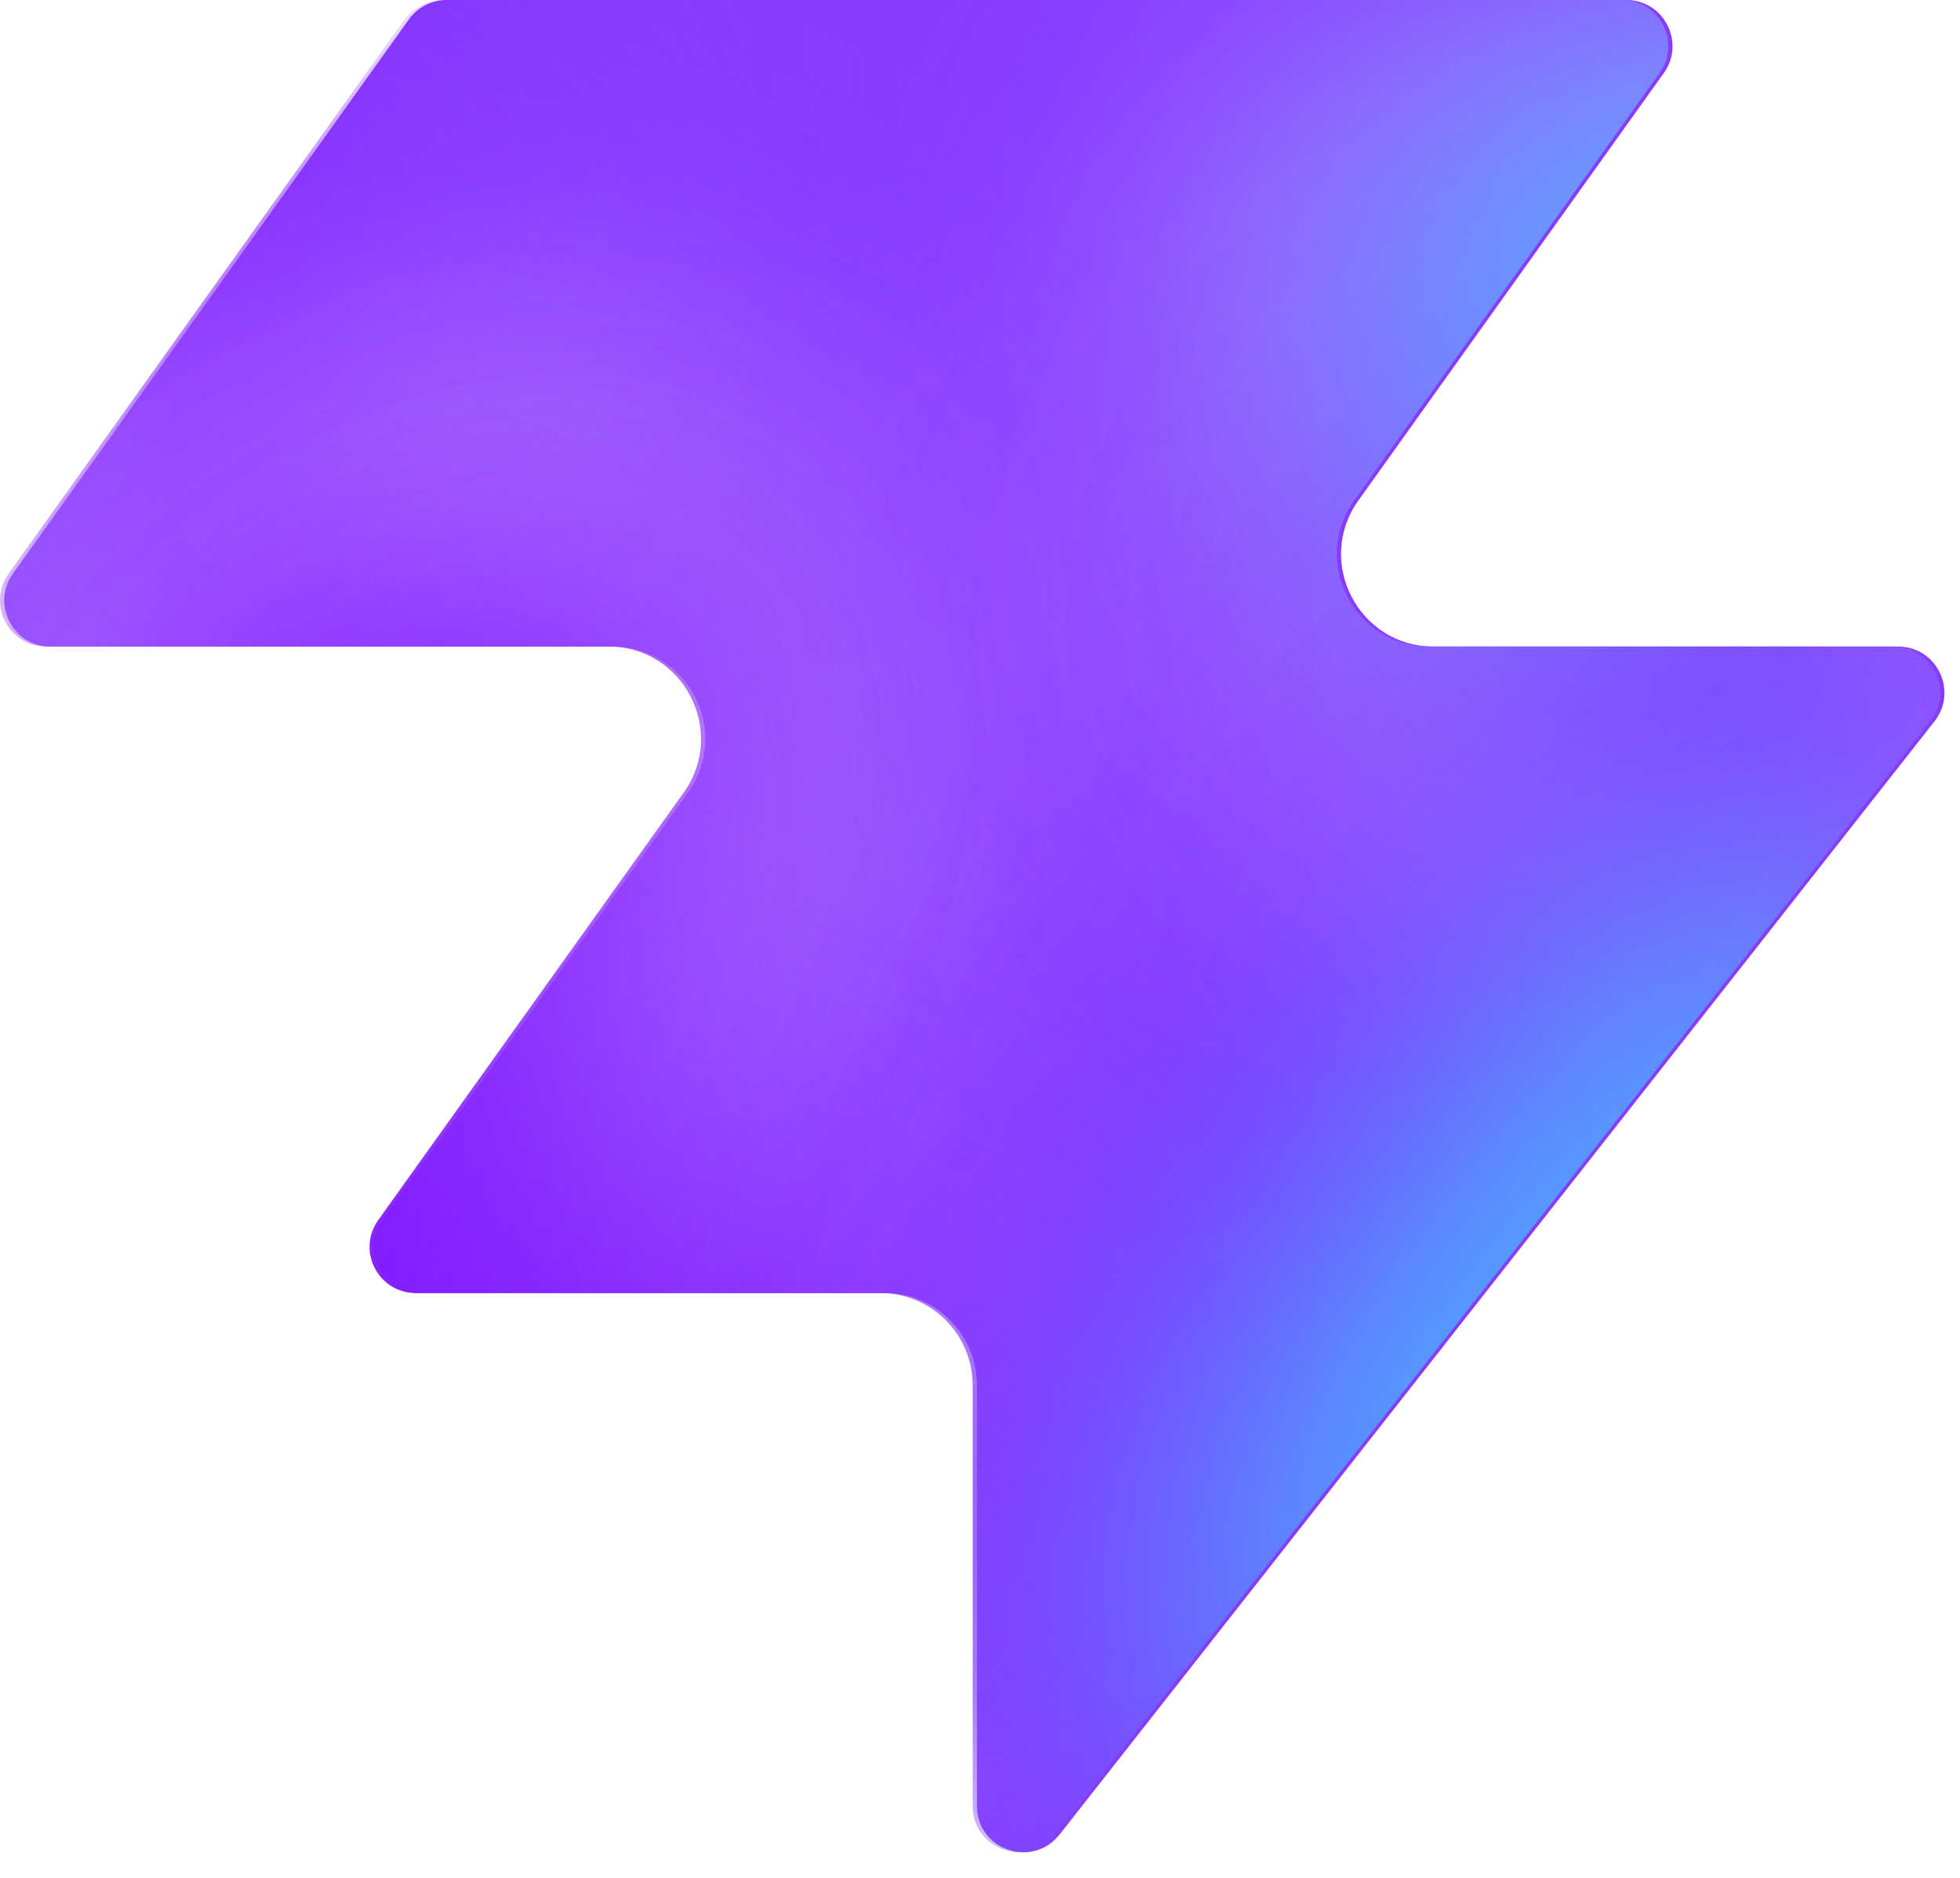
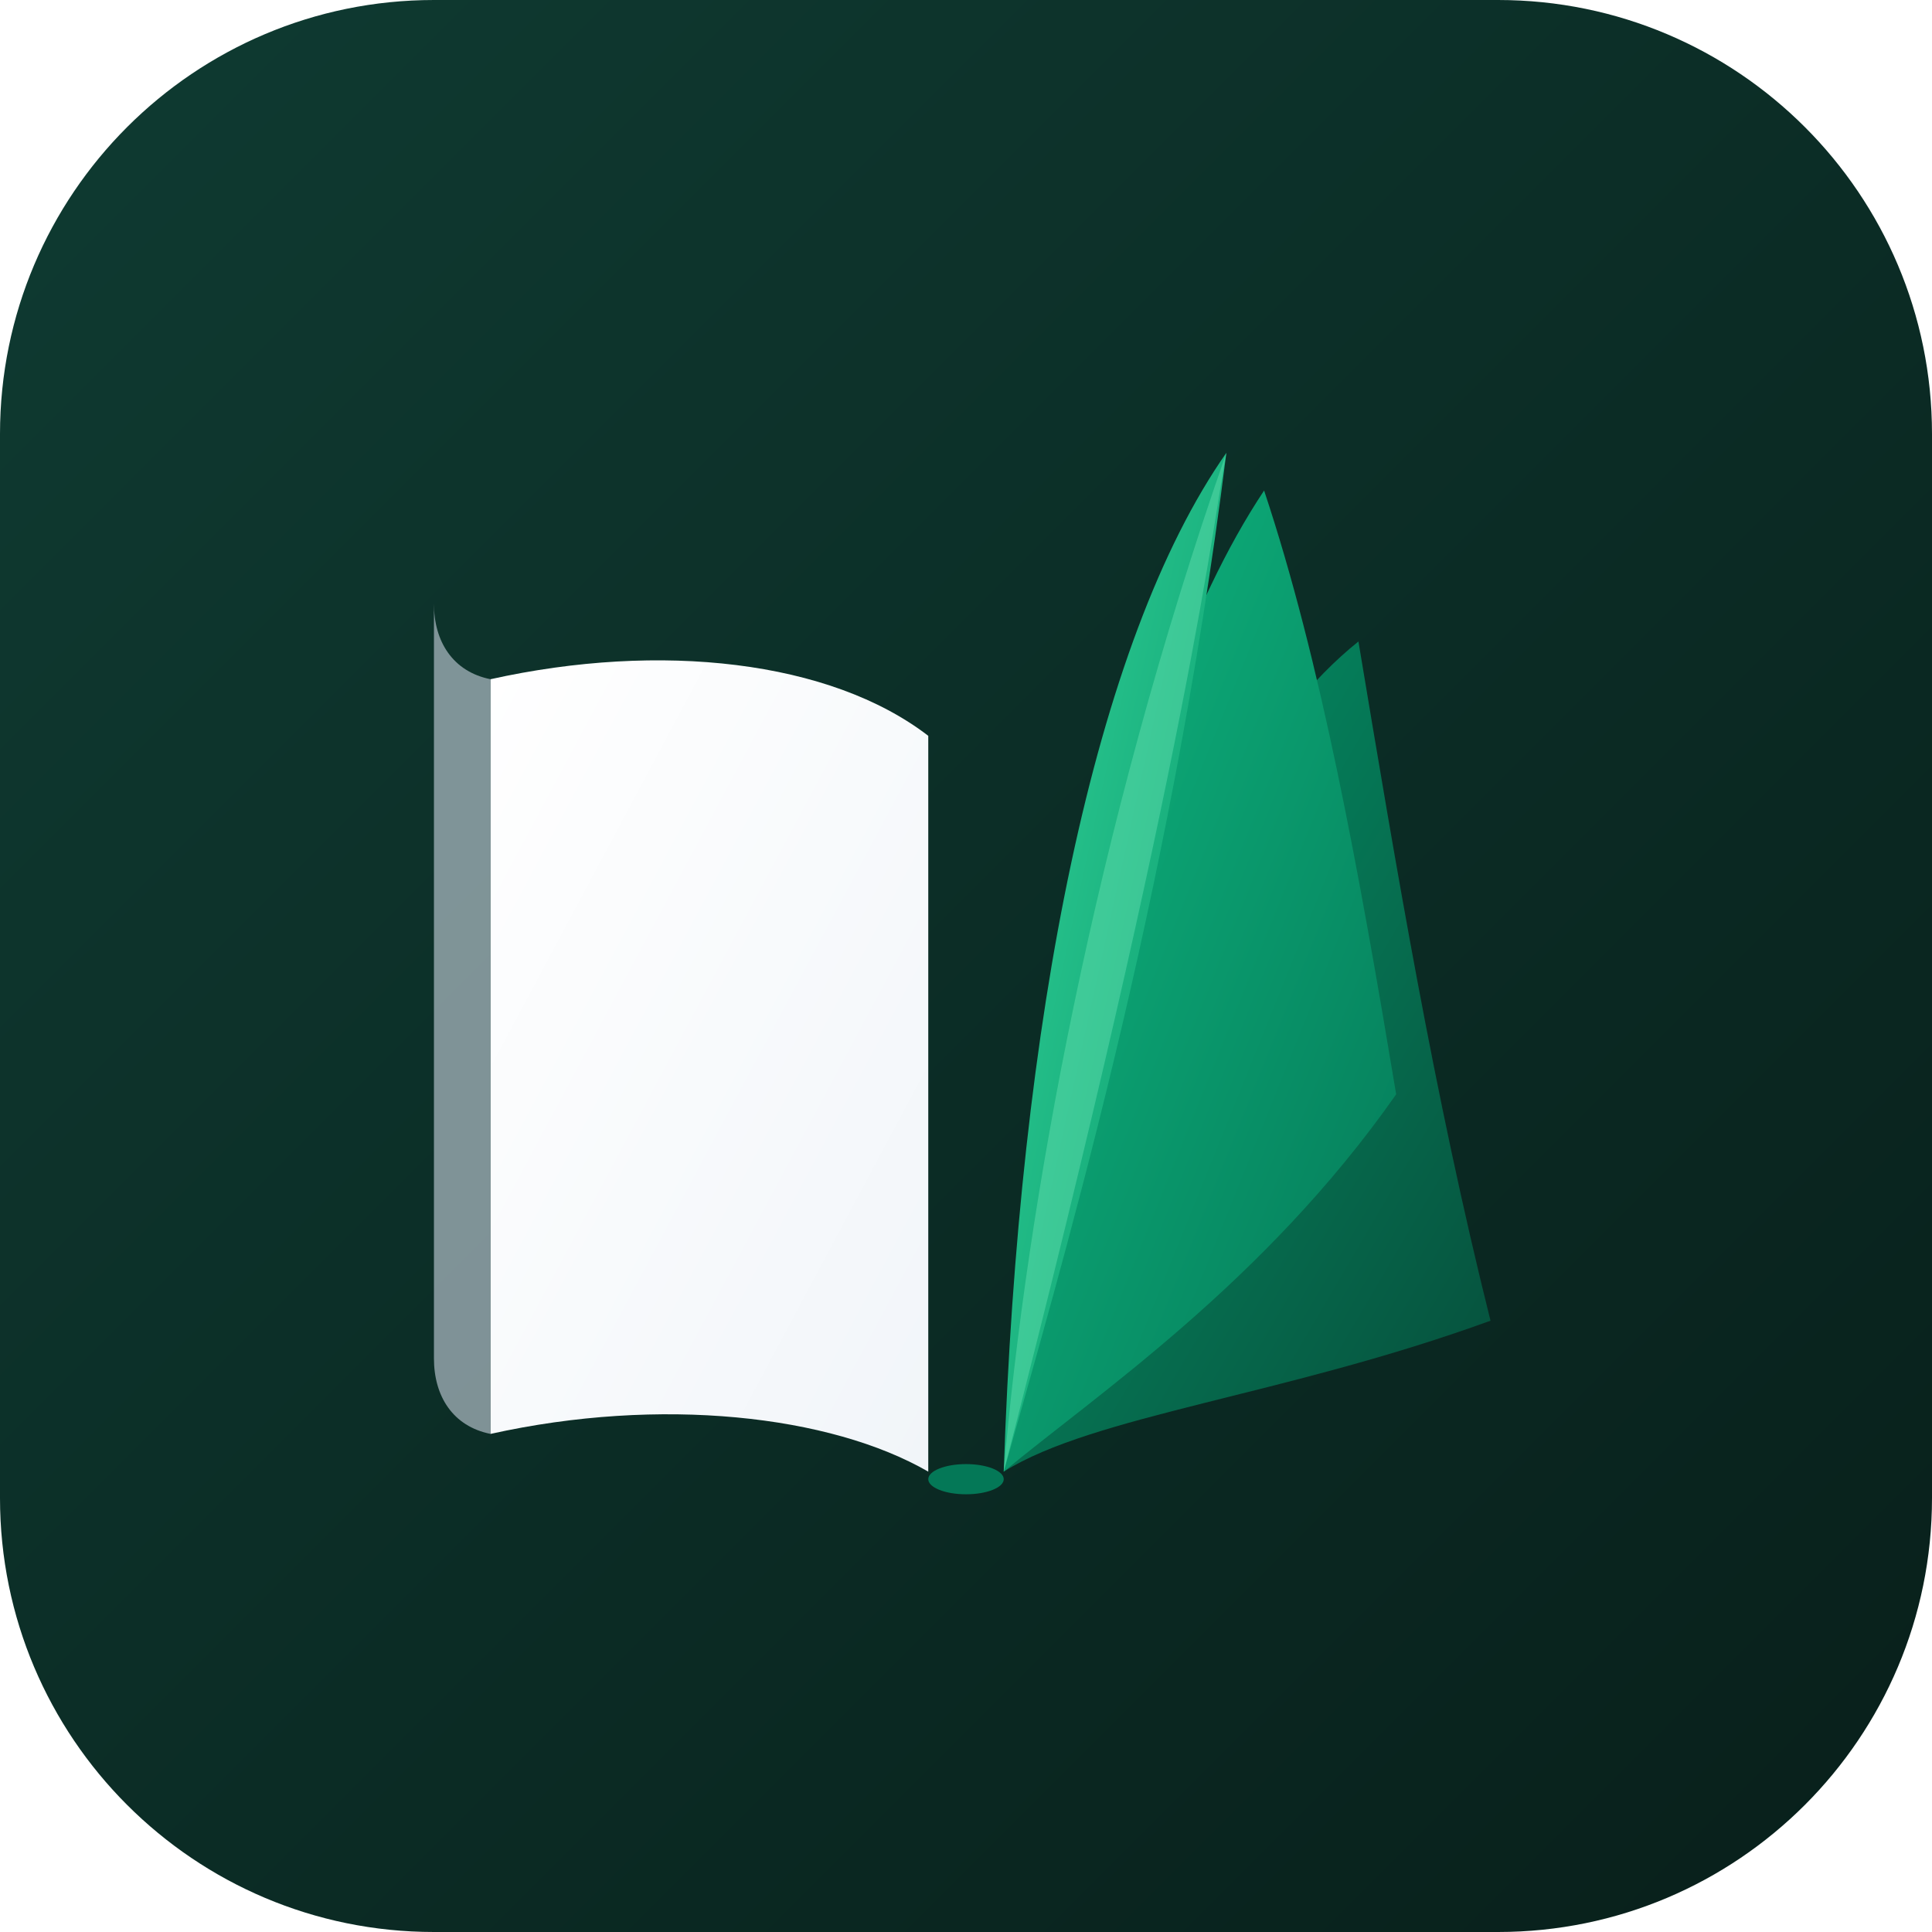
- <svg xmlns="http://www.w3.org/2000/svg" width="48" height="46" fill="none" viewBox="0 0 48 46">
-   <path fill="#863bff" d="M25.946 44.938c-.664.845-2.021.375-2.021-.698V33.937a2.26 2.26 0 0 0-2.262-2.262H10.287c-.92 0-1.456-1.04-.92-1.788l7.48-10.471c1.07-1.497 0-3.578-1.842-3.578H1.237c-.92 0-1.456-1.04-.92-1.788L10.013.474c.214-.297.556-.474.92-.474h28.894c.92 0 1.456 1.04.92 1.788l-7.48 10.471c-1.07 1.498 0 3.579 1.842 3.579h11.377c.943 0 1.473 1.088.89 1.83L25.947 44.94z" style="fill:#863bff;fill:color(display-p3 .525 .23 1);fill-opacity:1" />
-   <mask id="a" width="48" height="46" x="0" y="0" maskUnits="userSpaceOnUse" style="mask-type:alpha">
-     <path fill="#000" d="M25.842 44.938c-.664.844-2.021.375-2.021-.698V33.937a2.26 2.26 0 0 0-2.262-2.262H10.183c-.92 0-1.456-1.04-.92-1.788l7.48-10.471c1.07-1.498 0-3.579-1.842-3.579H1.133c-.92 0-1.456-1.04-.92-1.787L9.91.473c.214-.297.556-.474.92-.474h28.894c.92 0 1.456 1.04.92 1.788l-7.48 10.471c-1.07 1.498 0 3.578 1.842 3.578h11.377c.943 0 1.473 1.088.89 1.832L25.843 44.94z" style="fill:#000;fill-opacity:1" />
-   </mask>
-   <g mask="url(#a)">
-     <g filter="url(#b)">
-       <ellipse cx="5.508" cy="14.704" fill="#ede6ff" rx="5.508" ry="14.704" style="fill:#ede6ff;fill:color(display-p3 .927 .903 1);fill-opacity:1" transform="matrix(.00324 1 1 -.00324 -4.47 31.516)" />
-     </g>
-     <g filter="url(#c)">
-       <ellipse cx="10.399" cy="29.851" fill="#ede6ff" rx="10.399" ry="29.851" style="fill:#ede6ff;fill:color(display-p3 .927 .903 1);fill-opacity:1" transform="matrix(.00324 1 1 -.00324 -39.328 7.883)" />
-     </g>
-     <g filter="url(#d)">
-       <ellipse cx="5.508" cy="30.487" fill="#7e14ff" rx="5.508" ry="30.487" style="fill:#7e14ff;fill:color(display-p3 .492 .077 1);fill-opacity:1" transform="rotate(89.814 -25.913 -14.639)scale(1 -1)" />
-     </g>
-     <g filter="url(#e)">
-       <ellipse cx="5.508" cy="30.599" fill="#7e14ff" rx="5.508" ry="30.599" style="fill:#7e14ff;fill:color(display-p3 .492 .077 1);fill-opacity:1" transform="rotate(89.814 -32.644 -3.334)scale(1 -1)" />
-     </g>
-     <g filter="url(#f)">
-       <ellipse cx="5.508" cy="30.599" fill="#7e14ff" rx="5.508" ry="30.599" style="fill:#7e14ff;fill:color(display-p3 .492 .077 1);fill-opacity:1" transform="matrix(.00324 1 1 -.00324 -34.34 30.47)" />
-     </g>
-     <g filter="url(#g)">
-       <ellipse cx="14.072" cy="22.078" fill="#ede6ff" rx="14.072" ry="22.078" style="fill:#ede6ff;fill:color(display-p3 .927 .903 1);fill-opacity:1" transform="rotate(93.35 24.506 48.493)scale(-1 1)" />
-     </g>
-     <g filter="url(#h)">
-       <ellipse cx="3.47" cy="21.501" fill="#7e14ff" rx="3.47" ry="21.501" style="fill:#7e14ff;fill:color(display-p3 .492 .077 1);fill-opacity:1" transform="rotate(89.009 28.708 47.59)scale(-1 1)" />
-     </g>
-     <g filter="url(#i)">
-       <ellipse cx="3.47" cy="21.501" fill="#7e14ff" rx="3.47" ry="21.501" style="fill:#7e14ff;fill:color(display-p3 .492 .077 1);fill-opacity:1" transform="rotate(89.009 28.708 47.59)scale(-1 1)" />
-     </g>
-     <g filter="url(#j)">
-       <ellipse cx=".387" cy="8.972" fill="#7e14ff" rx="4.407" ry="29.108" style="fill:#7e14ff;fill:color(display-p3 .492 .077 1);fill-opacity:1" transform="rotate(39.51 .387 8.972)" />
-     </g>
-     <g filter="url(#k)">
-       <ellipse cx="47.523" cy="-6.092" fill="#7e14ff" rx="4.407" ry="29.108" style="fill:#7e14ff;fill:color(display-p3 .492 .077 1);fill-opacity:1" transform="rotate(37.892 47.523 -6.092)" />
-     </g>
-     <g filter="url(#l)">
-       <ellipse cx="41.412" cy="6.333" fill="#47bfff" rx="5.971" ry="9.665" style="fill:#47bfff;fill:color(display-p3 .28 .748 1);fill-opacity:1" transform="rotate(37.892 41.412 6.333)" />
-     </g>
-     <g filter="url(#m)">
-       <ellipse cx="-1.879" cy="38.332" fill="#7e14ff" rx="4.407" ry="29.108" style="fill:#7e14ff;fill:color(display-p3 .492 .077 1);fill-opacity:1" transform="rotate(37.892 -1.88 38.332)" />
-     </g>
-     <g filter="url(#n)">
-       <ellipse cx="-1.879" cy="38.332" fill="#7e14ff" rx="4.407" ry="29.108" style="fill:#7e14ff;fill:color(display-p3 .492 .077 1);fill-opacity:1" transform="rotate(37.892 -1.88 38.332)" />
-     </g>
-     <g filter="url(#o)">
-       <ellipse cx="35.651" cy="29.907" fill="#7e14ff" rx="4.407" ry="29.108" style="fill:#7e14ff;fill:color(display-p3 .492 .077 1);fill-opacity:1" transform="rotate(37.892 35.651 29.907)" />
-     </g>
-     <g filter="url(#p)">
-       <ellipse cx="38.418" cy="32.4" fill="#47bfff" rx="5.971" ry="15.297" style="fill:#47bfff;fill:color(display-p3 .28 .748 1);fill-opacity:1" transform="rotate(37.892 38.418 32.4)" />
-     </g>
-   </g>
+ <svg xmlns="http://www.w3.org/2000/svg" viewBox="0 0 512 512">
  <defs>
-     <filter id="b" width="60.045" height="41.654" x="-19.77" y="16.149" color-interpolation-filters="sRGB" filterUnits="userSpaceOnUse">
-       <feFlood flood-opacity="0" result="BackgroundImageFix" />
-       <feBlend in="SourceGraphic" in2="BackgroundImageFix" result="shape" />
-       <feGaussianBlur result="effect1_foregroundBlur_2002_17158" stdDeviation="7.659" />
-     </filter>
-     <filter id="c" width="90.34" height="51.437" x="-54.613" y="-7.533" color-interpolation-filters="sRGB" filterUnits="userSpaceOnUse">
-       <feFlood flood-opacity="0" result="BackgroundImageFix" />
-       <feBlend in="SourceGraphic" in2="BackgroundImageFix" result="shape" />
-       <feGaussianBlur result="effect1_foregroundBlur_2002_17158" stdDeviation="7.659" />
-     </filter>
-     <filter id="d" width="79.355" height="29.4" x="-49.64" y="2.03" color-interpolation-filters="sRGB" filterUnits="userSpaceOnUse">
-       <feFlood flood-opacity="0" result="BackgroundImageFix" />
-       <feBlend in="SourceGraphic" in2="BackgroundImageFix" result="shape" />
-       <feGaussianBlur result="effect1_foregroundBlur_2002_17158" stdDeviation="4.596" />
-     </filter>
-     <filter id="e" width="79.579" height="29.4" x="-45.045" y="20.029" color-interpolation-filters="sRGB" filterUnits="userSpaceOnUse">
-       <feFlood flood-opacity="0" result="BackgroundImageFix" />
-       <feBlend in="SourceGraphic" in2="BackgroundImageFix" result="shape" />
-       <feGaussianBlur result="effect1_foregroundBlur_2002_17158" stdDeviation="4.596" />
-     </filter>
-     <filter id="f" width="79.579" height="29.4" x="-43.513" y="21.178" color-interpolation-filters="sRGB" filterUnits="userSpaceOnUse">
-       <feFlood flood-opacity="0" result="BackgroundImageFix" />
-       <feBlend in="SourceGraphic" in2="BackgroundImageFix" result="shape" />
-       <feGaussianBlur result="effect1_foregroundBlur_2002_17158" stdDeviation="4.596" />
-     </filter>
-     <filter id="g" width="74.749" height="58.852" x="15.756" y="-17.901" color-interpolation-filters="sRGB" filterUnits="userSpaceOnUse">
-       <feFlood flood-opacity="0" result="BackgroundImageFix" />
-       <feBlend in="SourceGraphic" in2="BackgroundImageFix" result="shape" />
-       <feGaussianBlur result="effect1_foregroundBlur_2002_17158" stdDeviation="7.659" />
-     </filter>
-     <filter id="h" width="61.377" height="25.362" x="23.548" y="2.284" color-interpolation-filters="sRGB" filterUnits="userSpaceOnUse">
-       <feFlood flood-opacity="0" result="BackgroundImageFix" />
-       <feBlend in="SourceGraphic" in2="BackgroundImageFix" result="shape" />
-       <feGaussianBlur result="effect1_foregroundBlur_2002_17158" stdDeviation="4.596" />
-     </filter>
-     <filter id="i" width="61.377" height="25.362" x="23.548" y="2.284" color-interpolation-filters="sRGB" filterUnits="userSpaceOnUse">
-       <feFlood flood-opacity="0" result="BackgroundImageFix" />
-       <feBlend in="SourceGraphic" in2="BackgroundImageFix" result="shape" />
-       <feGaussianBlur result="effect1_foregroundBlur_2002_17158" stdDeviation="4.596" />
-     </filter>
-     <filter id="j" width="56.045" height="63.649" x="-27.636" y="-22.853" color-interpolation-filters="sRGB" filterUnits="userSpaceOnUse">
-       <feFlood flood-opacity="0" result="BackgroundImageFix" />
-       <feBlend in="SourceGraphic" in2="BackgroundImageFix" result="shape" />
-       <feGaussianBlur result="effect1_foregroundBlur_2002_17158" stdDeviation="4.596" />
-     </filter>
-     <filter id="k" width="54.814" height="64.646" x="20.116" y="-38.415" color-interpolation-filters="sRGB" filterUnits="userSpaceOnUse">
-       <feFlood flood-opacity="0" result="BackgroundImageFix" />
-       <feBlend in="SourceGraphic" in2="BackgroundImageFix" result="shape" />
-       <feGaussianBlur result="effect1_foregroundBlur_2002_17158" stdDeviation="4.596" />
-     </filter>
-     <filter id="l" width="33.541" height="35.313" x="24.641" y="-11.323" color-interpolation-filters="sRGB" filterUnits="userSpaceOnUse">
-       <feFlood flood-opacity="0" result="BackgroundImageFix" />
-       <feBlend in="SourceGraphic" in2="BackgroundImageFix" result="shape" />
-       <feGaussianBlur result="effect1_foregroundBlur_2002_17158" stdDeviation="4.596" />
-     </filter>
-     <filter id="m" width="54.814" height="64.646" x="-29.286" y="6.009" color-interpolation-filters="sRGB" filterUnits="userSpaceOnUse">
-       <feFlood flood-opacity="0" result="BackgroundImageFix" />
-       <feBlend in="SourceGraphic" in2="BackgroundImageFix" result="shape" />
-       <feGaussianBlur result="effect1_foregroundBlur_2002_17158" stdDeviation="4.596" />
-     </filter>
-     <filter id="n" width="54.814" height="64.646" x="-29.286" y="6.009" color-interpolation-filters="sRGB" filterUnits="userSpaceOnUse">
-       <feFlood flood-opacity="0" result="BackgroundImageFix" />
-       <feBlend in="SourceGraphic" in2="BackgroundImageFix" result="shape" />
-       <feGaussianBlur result="effect1_foregroundBlur_2002_17158" stdDeviation="4.596" />
-     </filter>
-     <filter id="o" width="54.814" height="64.646" x="8.244" y="-2.416" color-interpolation-filters="sRGB" filterUnits="userSpaceOnUse">
-       <feFlood flood-opacity="0" result="BackgroundImageFix" />
-       <feBlend in="SourceGraphic" in2="BackgroundImageFix" result="shape" />
-       <feGaussianBlur result="effect1_foregroundBlur_2002_17158" stdDeviation="4.596" />
-     </filter>
-     <filter id="p" width="39.409" height="43.623" x="18.713" y="10.588" color-interpolation-filters="sRGB" filterUnits="userSpaceOnUse">
-       <feFlood flood-opacity="0" result="BackgroundImageFix" />
-       <feBlend in="SourceGraphic" in2="BackgroundImageFix" result="shape" />
-       <feGaussianBlur result="effect1_foregroundBlur_2002_17158" stdDeviation="4.596" />
-     </filter>
+     <linearGradient id="bgGrad" x1="0%" y1="0%" x2="100%" y2="100%">
+       <stop offset="0%" stop-color="#0f3b32" />
+       <stop offset="100%" stop-color="#081f1a" />
+     </linearGradient>
+     <linearGradient id="leafGrad1" x1="0%" y1="0%" x2="100%" y2="100%">
+       <stop offset="0%" stop-color="#34d399" />
+       <stop offset="100%" stop-color="#059669" />
+     </linearGradient>
+     <linearGradient id="leafGrad2" x1="0%" y1="0%" x2="100%" y2="100%">
+       <stop offset="0%" stop-color="#10b981" />
+       <stop offset="100%" stop-color="#047857" />
+     </linearGradient>
+     <linearGradient id="leafGrad3" x1="0%" y1="0%" x2="100%" y2="100%">
+       <stop offset="0%" stop-color="#059669" />
+       <stop offset="100%" stop-color="#064e3b" />
+     </linearGradient>
+     <linearGradient id="pageGrad" x1="0%" y1="0%" x2="100%" y2="100%">
+       <stop offset="0%" stop-color="#ffffff" />
+       <stop offset="100%" stop-color="#f1f5f9" />
+     </linearGradient>
  </defs>
+   <rect width="512" height="512" rx="115" fill="url(#bgGrad)" />
+   <path d="M246 390 C220 375, 175 370, 130 380 L130 180 C175 170, 220 175, 246 195 Z" fill="url(#pageGrad)" />
+   <path d="M130 380 C120 378, 115 370, 115 360 L115 160 C115 170, 120 178, 130 180 Z" fill="#cbd5e1" opacity="0.6" />
+   <path d="M266 390 C290 375, 340 370, 395 350 C380 290, 370 230, 360 170 C310 210, 280 320, 266 390 Z" fill="url(#leafGrad3)" />
+   <path d="M266 390 C290 370, 335 340, 370 290 C360 230, 350 175, 335 130 C295 190, 275 310, 266 390 Z" fill="url(#leafGrad2)" />
+   <path d="M266 390 C280 340, 310 240, 325 120 C290 170, 270 270, 266 390 Z" fill="url(#leafGrad1)" />
+   <path d="M266 390 C272 320, 290 220, 325 120 C322 135, 315 200, 266 390 Z" fill="#6ee7b7" opacity="0.4" />
+   <ellipse cx="256" cy="392" rx="10" ry="4" fill="#047857" />
</svg>
